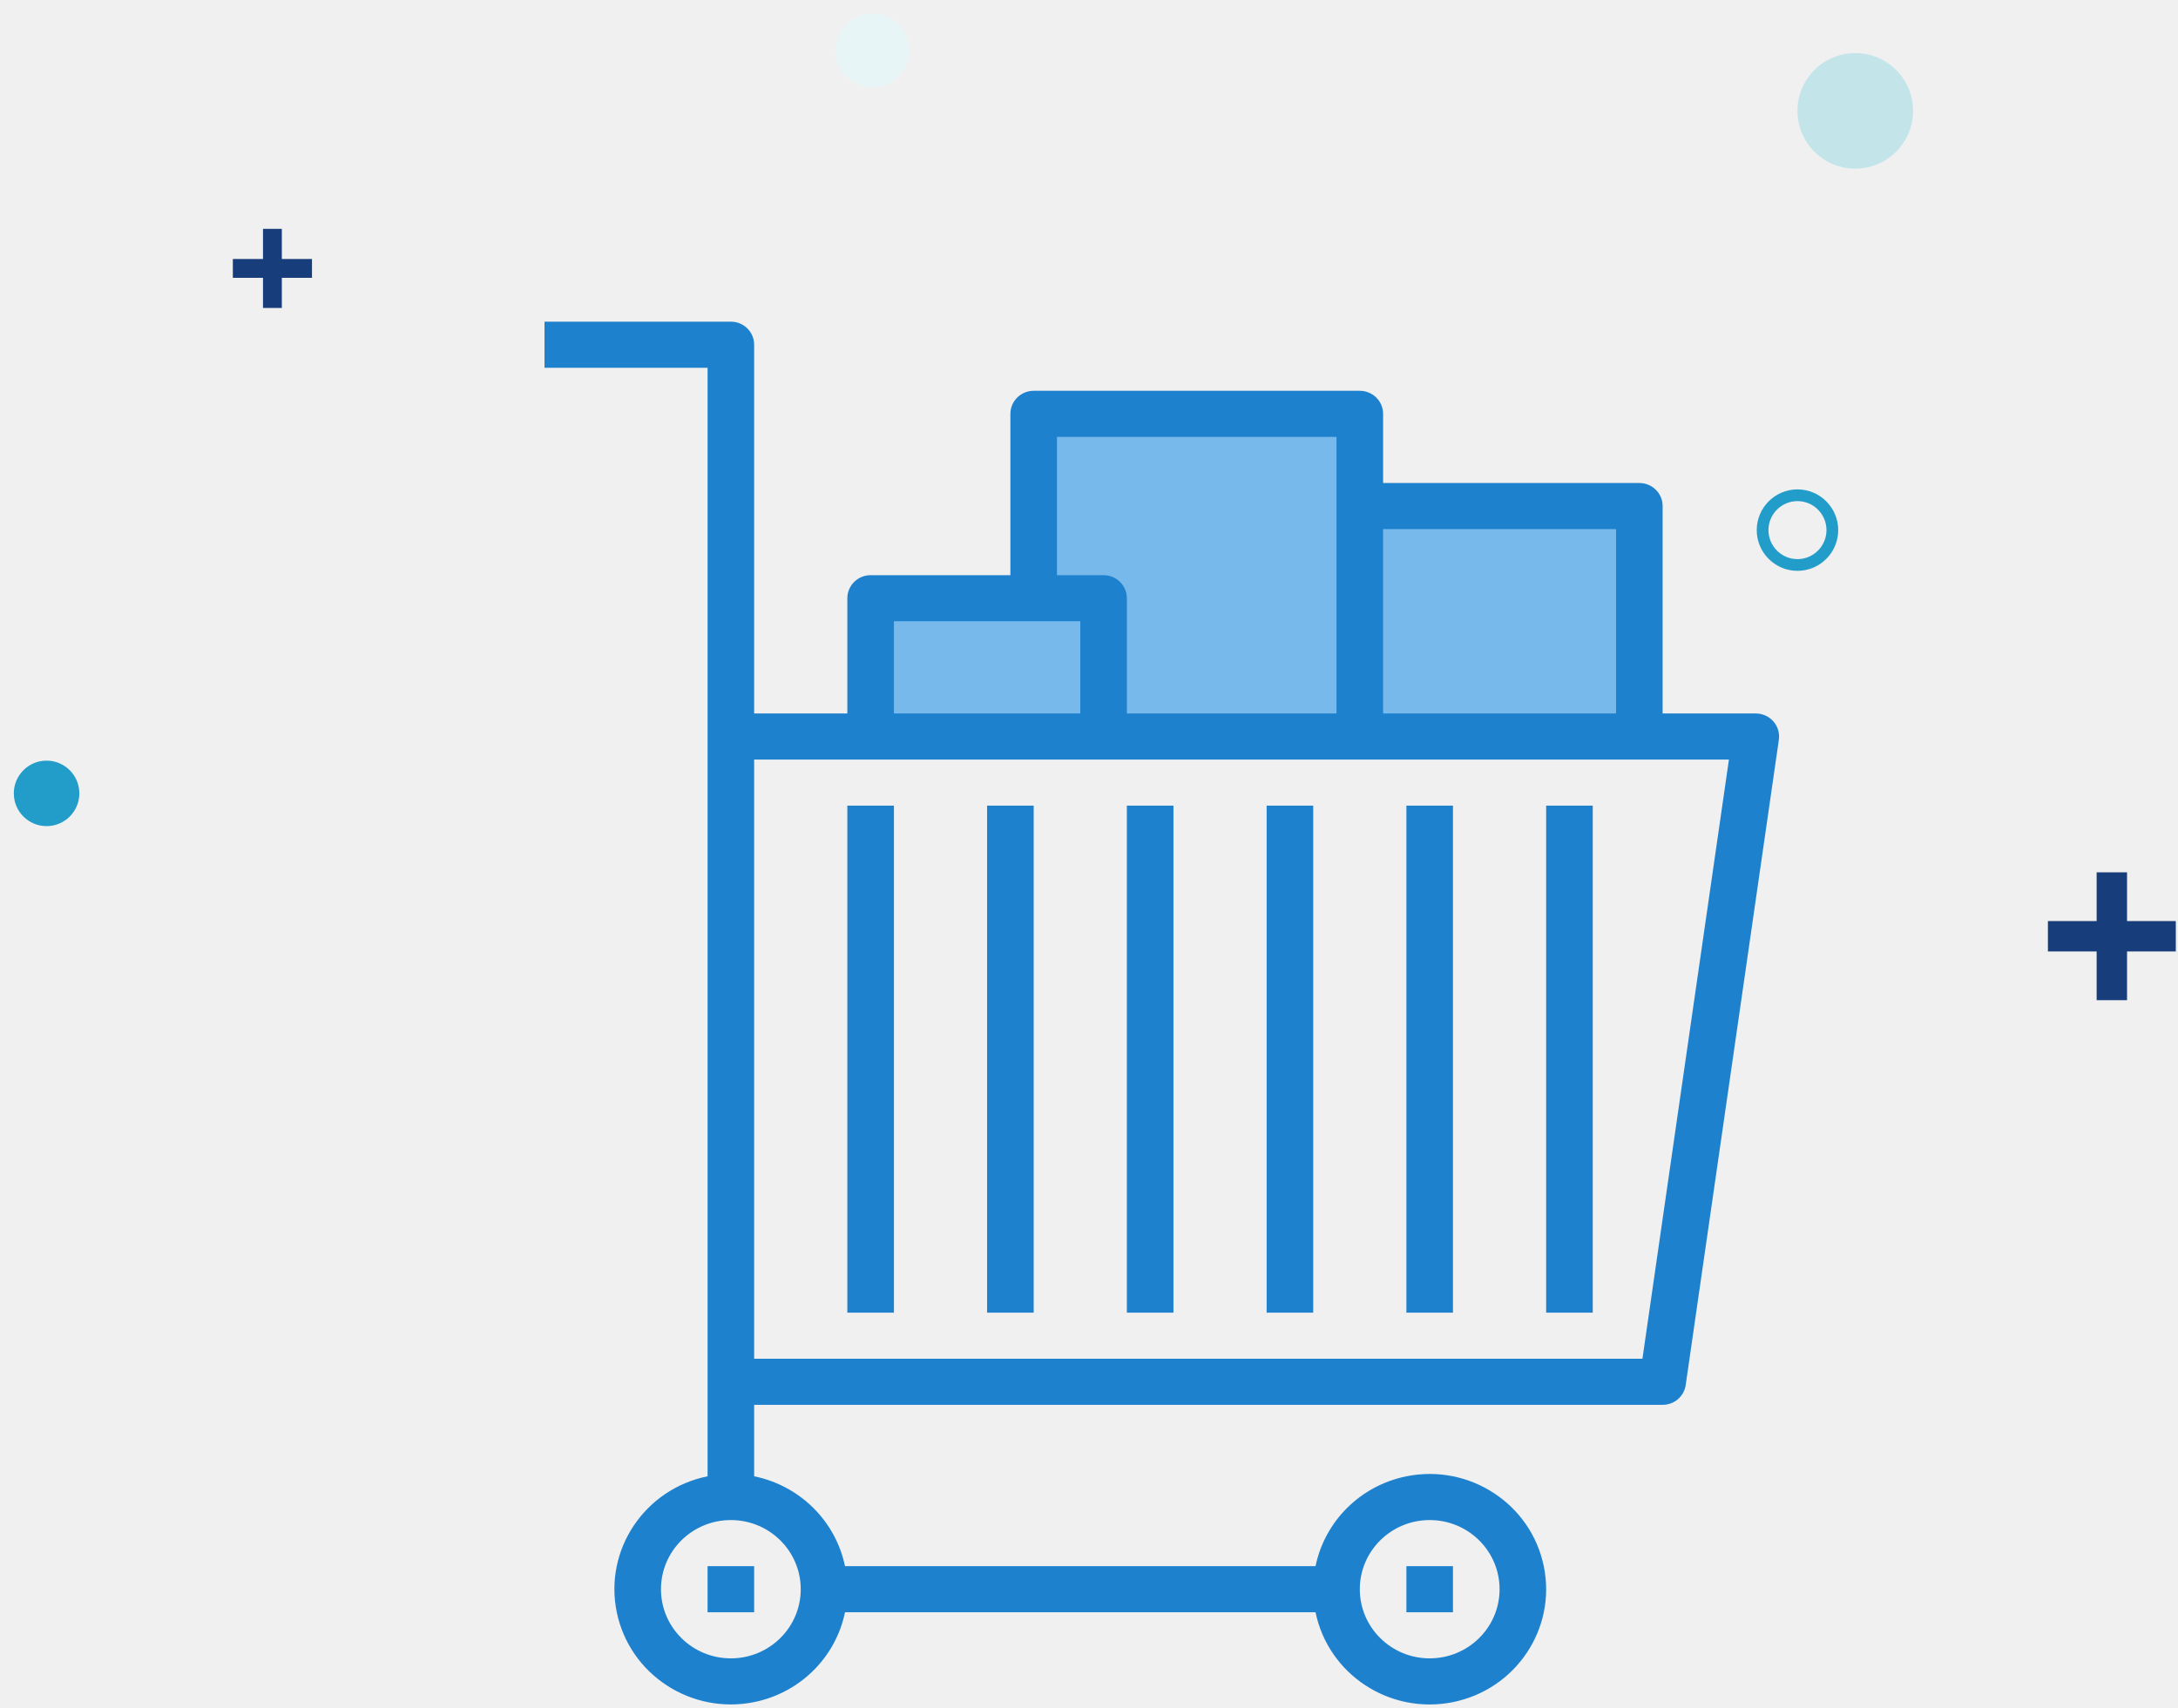
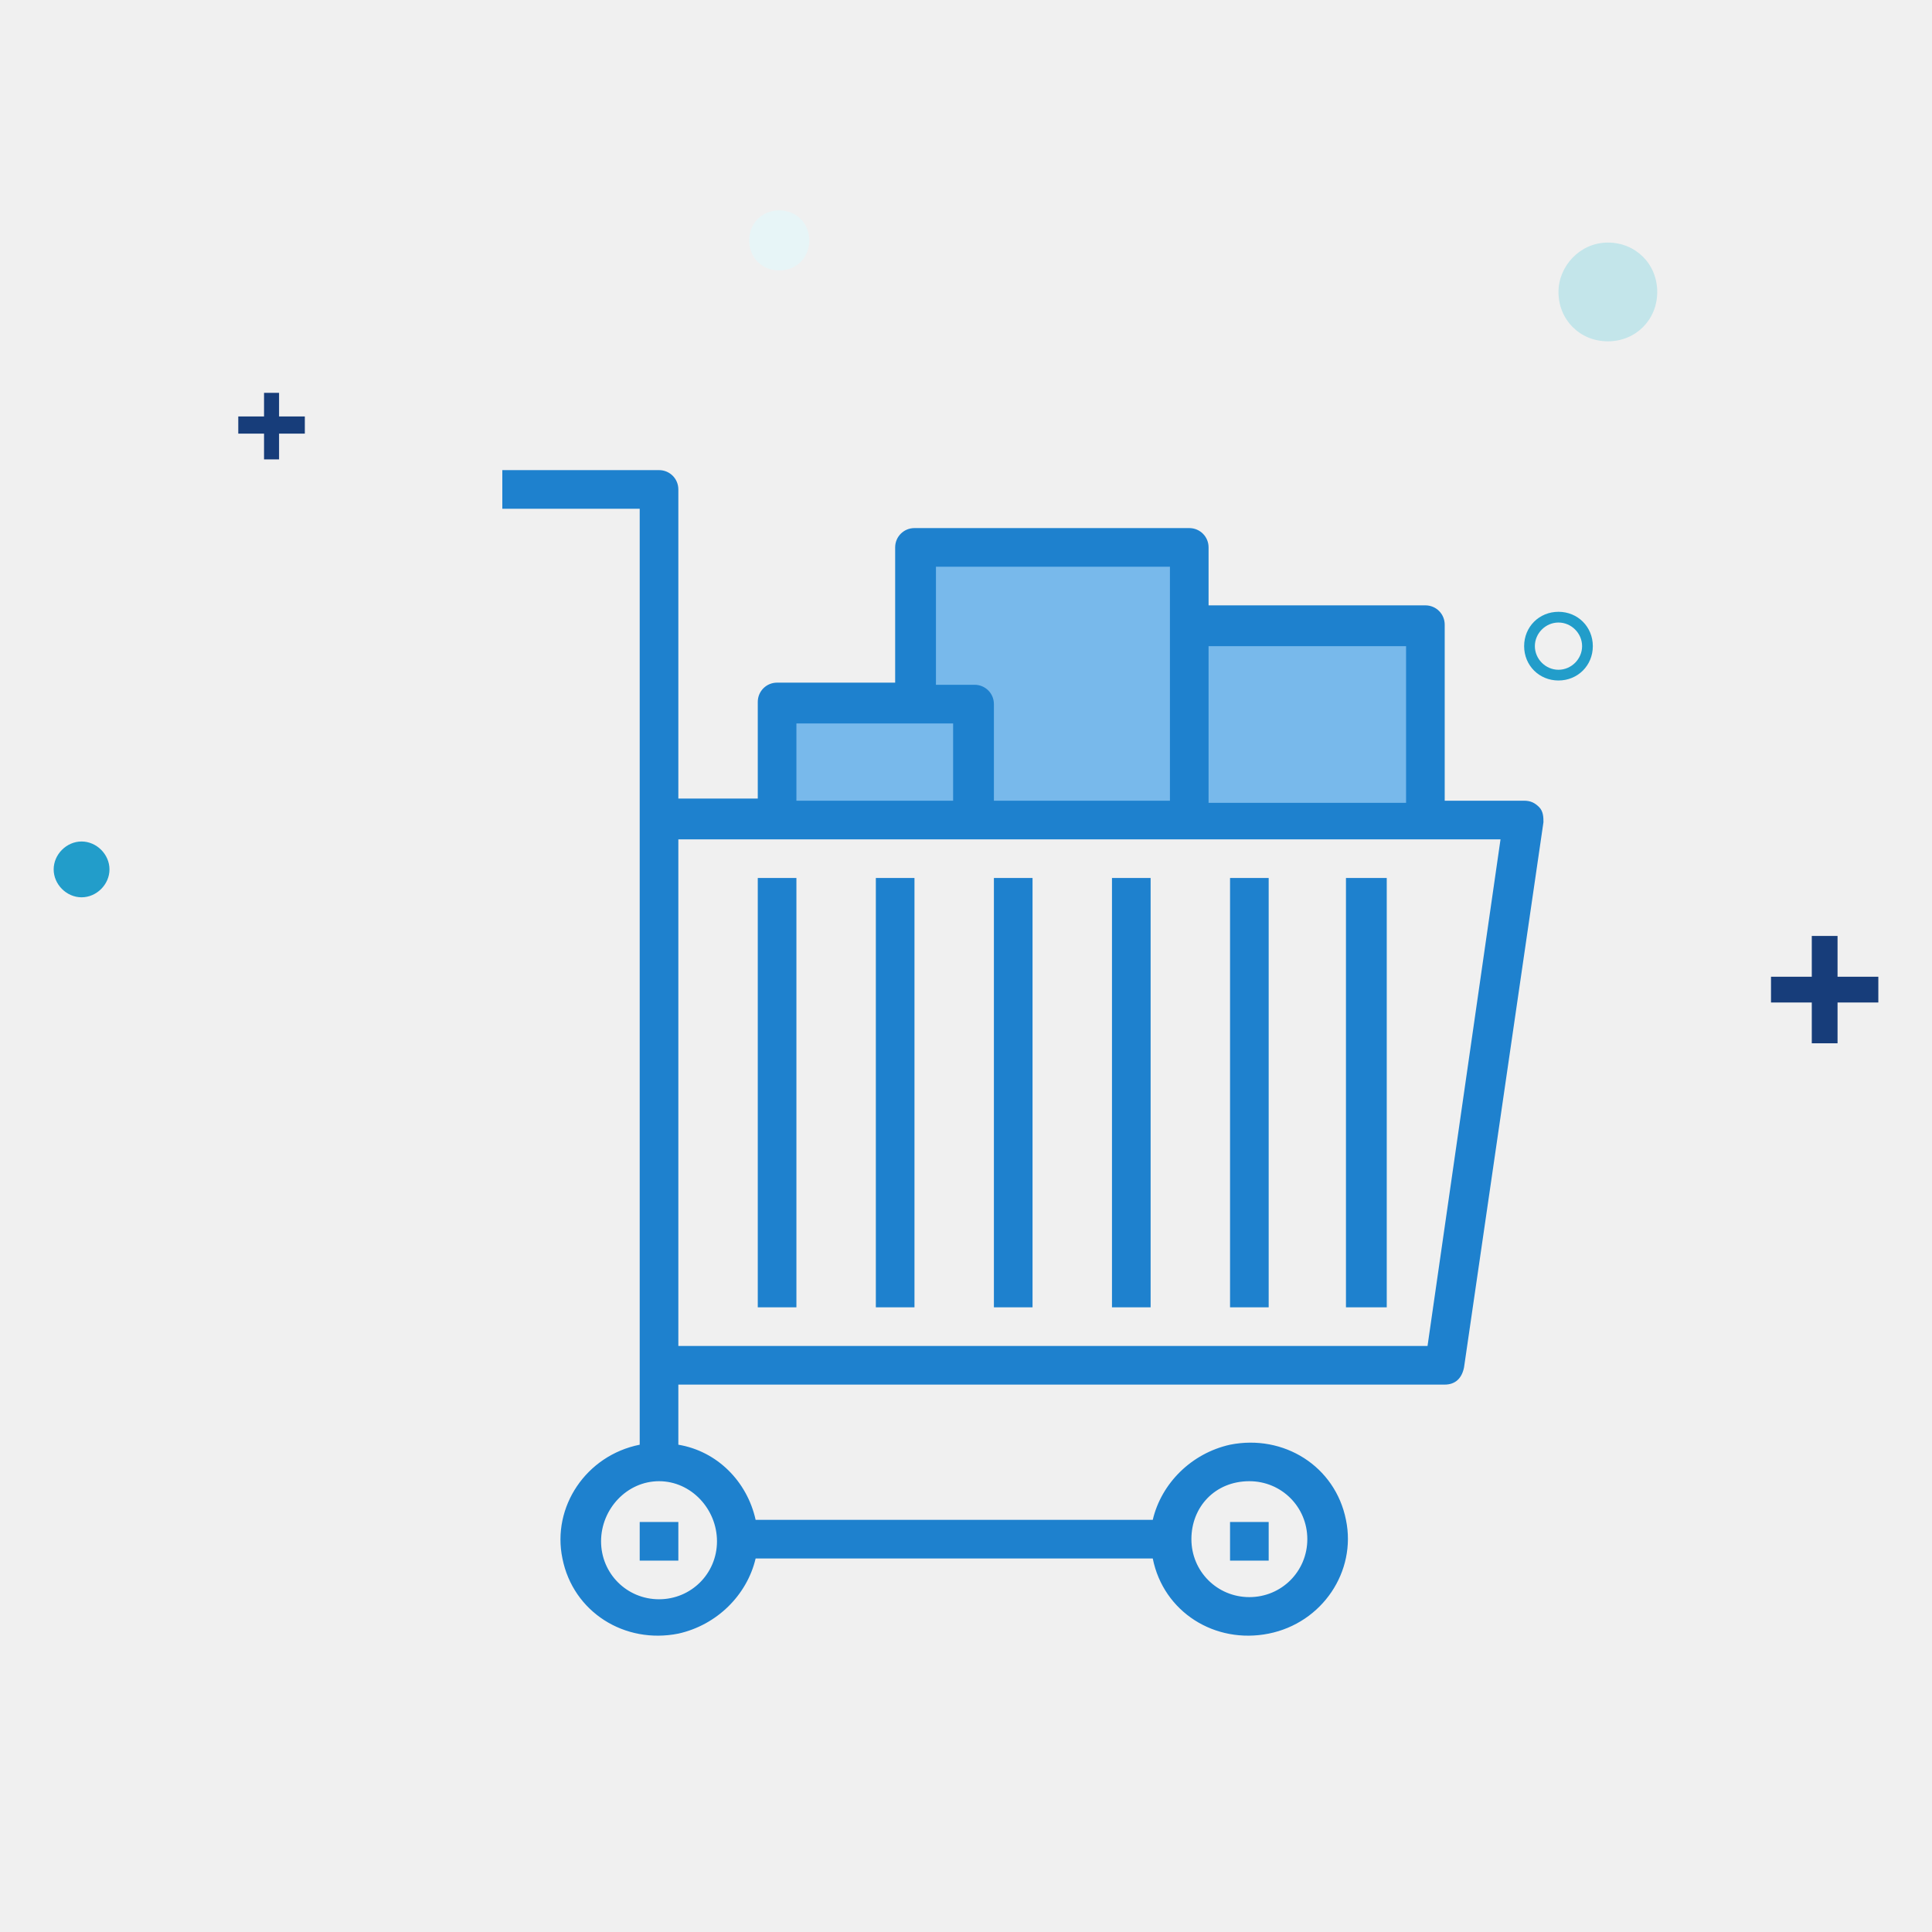
- <svg xmlns="http://www.w3.org/2000/svg" xmlns:xlink="http://www.w3.org/1999/xlink" width="88px" height="69px" viewBox="0 0 88 69" version="1.1">
-   <defs>
-     <polygon id="path-1" points="0 99.998 99.998 99.998 99.998 0 0 0" />
-   </defs>
-   <g id="Page-1" stroke="none" stroke-width="1" fill="none" fill-rule="evenodd">
+ <svg xmlns="http://www.w3.org/2000/svg" version="1.1" id="Layer_1" x="0px" y="0px" viewBox="0 0 90 90" style="enable-background:new 0 0 90 90;" xml:space="preserve">
+   <style type="text/css">
+ 	.st0{fill:#229DCA;}
+ 	.st1{fill:#C3E5EA;}
+ 	.st2{filter:url(#Adobe_OpacityMaskFilter);}
+ 	.st3{fill:#FFFFFF;}
+ 	.st4{mask:url(#mask-2_1_);fill:#173D7A;}
+ 	.st5{filter:url(#Adobe_OpacityMaskFilter_1_);}
+ 	.st6{mask:url(#mask-2_2_);fill:#173D7A;}
+ 	.st7{filter:url(#Adobe_OpacityMaskFilter_2_);}
+ 	.st8{mask:url(#mask-2_3_);fill:#229DCA;}
+ 	.st9{filter:url(#Adobe_OpacityMaskFilter_3_);}
+ 	.st10{mask:url(#mask-2_4_);fill:#E7F5F7;}
+ 	.st11{filter:url(#Adobe_OpacityMaskFilter_4_);}
+ 	.st12{mask:url(#mask-2_5_);fill:#173D7A;}
+ 	.st13{filter:url(#Adobe_OpacityMaskFilter_5_);}
+ 	.st14{mask:url(#mask-2_6_);fill:#173D7A;}
+ 	.st15{fill:#78B9EB;}
+ 	.st16{fill:#1E81CE;}
+ </style>
+   <g id="Page-1">
    <g id="NEXT-ORBIT-LANDING-PAGE-New-TItle-Section--V03-Features-Price" transform="translate(-454, -2292)">
      <g id="Group-12" transform="translate(450, 2287)">
        <g id="Page-1-Copy" transform="translate(50, 50) scale(-1, 1) translate(-50, -50) ">
-           <path d="M23.375,25.252 C22.729,25.252 22.203,25.778 22.203,26.424 C22.203,27.07 22.729,27.596 23.375,27.596 C24.021,27.596 24.547,27.07 24.547,26.424 C24.547,25.778 24.021,25.252 23.375,25.252 Z M23.375,28.07 C22.467,28.07 21.729,27.332 21.729,26.424 C21.729,25.516 22.467,24.778 23.375,24.778 C24.282,24.778 25.021,25.516 25.021,26.424 C25.021,27.332 24.282,28.07 23.375,28.07 Z" id="Fill-1" fill="#229DCA" />
-           <path d="M23.375,9.48 C23.375,10.77 22.329,11.816 21.039,11.816 C19.749,11.816 18.704,10.77 18.704,9.48 C18.704,8.19 19.749,7.144 21.039,7.144 C22.329,7.144 23.375,8.19 23.375,9.48" id="Fill-7" fill="#C3E5EA" />
-           <mask id="mask-2" fill="white">
-             <use xlink:href="#path-1" />
+           <path id="Fill-1" class="st0" d="M23.4,34c-0.6,0-1.1,0.5-1.1,1.1c0,0.6,0.5,1.1,1.1,1.1c0.6,0,1.1-0.5,1.1-1.1      C24.5,34.5,24,34,23.4,34z M23.4,36.7c-0.9,0-1.6-0.7-1.6-1.6c0-0.9,0.7-1.6,1.6-1.6c0.9,0,1.6,0.7,1.6,1.6      C25,36,24.3,36.7,23.4,36.7z" />
+           <path id="Fill-7" class="st1" d="M23.4,18.6c0,1.3-1,2.3-2.3,2.3c-1.3,0-2.3-1-2.3-2.3c0-1.3,1-2.3,2.3-2.3      C22.4,16.3,23.4,17.4,23.4,18.6" />
+           <g id="Clip-10">
+ 				</g>
+           <defs>
+             <filter id="Adobe_OpacityMaskFilter" filterUnits="userSpaceOnUse">
+               <feColorMatrix type="matrix" values="1 0 0 0 0  0 1 0 0 0  0 0 1 0 0  0 0 0 1 0" />
+             </filter>
+           </defs>
+           <mask maskUnits="userSpaceOnUse" id="mask-2_1_">
+             <g class="st2">
+               <polygon id="path-1_1_" class="st3" points="0.6,106.7 97.9,106.7 97.9,9.4 0.6,9.4       " />
+             </g>
          </mask>
-           <g id="Clip-10" />
-           <polygon id="Fill-9" fill="#173D7A" mask="url(#mask-2)" points="10.059 45.421 11.287 45.421 11.287 40.254 10.059 40.254" />
-           <polygon id="Fill-11" fill="#173D7A" mask="url(#mask-2)" points="8.089 43.452 13.256 43.452 13.256 42.224 8.089 42.224" />
-           <path d="M92.794,37.064 C92.794,37.795 93.387,38.387 94.118,38.387 C94.849,38.387 95.442,37.795 95.442,37.064 C95.442,36.333 94.849,35.74 94.118,35.74 C93.387,35.74 92.794,36.333 92.794,37.064" id="Fill-12" fill="#229DCA" mask="url(#mask-2)" />
-           <path d="M59.265,7.033 C59.265,7.853 59.93,8.518 60.75,8.518 C61.57,8.518 62.235,7.853 62.235,7.033 C62.235,6.213 61.57,5.548 60.75,5.548 C59.93,5.548 59.265,6.213 59.265,7.033" id="Fill-13" fill="#E7F5F7" mask="url(#mask-2)" />
-           <polygon id="Fill-14" fill="#173D7A" mask="url(#mask-2)" points="84.613 17.446 85.374 17.446 85.374 14.249 84.613 14.249" />
-           <polygon id="Fill-15" fill="#173D7A" mask="url(#mask-2)" points="83.395 16.228 86.592 16.228 86.592 15.467 83.395 15.467" />
+           <polygon id="Fill-9" class="st4" points="10.4,53.6 11.6,53.6 11.6,48.6 10.4,48.6     " />
+           <defs>
+             <filter id="Adobe_OpacityMaskFilter_1_" filterUnits="userSpaceOnUse">
+               <feColorMatrix type="matrix" values="1 0 0 0 0  0 1 0 0 0  0 0 1 0 0  0 0 0 1 0" />
+             </filter>
+           </defs>
+           <mask maskUnits="userSpaceOnUse" id="mask-2_2_">
+             <g class="st5">
+               <polygon id="path-1_2_" class="st3" points="0.6,106.7 97.9,106.7 97.9,9.4 0.6,9.4       " />
+             </g>
+           </mask>
+           <polygon id="Fill-11" class="st6" points="8.5,51.7 13.5,51.7 13.5,50.5 8.5,50.5     " />
+           <defs>
+             <filter id="Adobe_OpacityMaskFilter_2_" filterUnits="userSpaceOnUse">
+               <feColorMatrix type="matrix" values="1 0 0 0 0  0 1 0 0 0  0 0 1 0 0  0 0 0 1 0" />
+             </filter>
+           </defs>
+           <mask maskUnits="userSpaceOnUse" id="mask-2_3_">
+             <g class="st7">
+               <polygon id="path-1_3_" class="st3" points="0.6,106.7 97.9,106.7 97.9,9.4 0.6,9.4       " />
+             </g>
+           </mask>
+           <path id="Fill-12" class="st8" d="M90.9,45.5c0,0.7,0.6,1.3,1.3,1.3c0.7,0,1.3-0.6,1.3-1.3c0-0.7-0.6-1.3-1.3-1.3      C91.5,44.2,90.9,44.8,90.9,45.5" />
+           <defs>
+             <filter id="Adobe_OpacityMaskFilter_3_" filterUnits="userSpaceOnUse">
+               <feColorMatrix type="matrix" values="1 0 0 0 0  0 1 0 0 0  0 0 1 0 0  0 0 0 1 0" />
+             </filter>
+           </defs>
+           <mask maskUnits="userSpaceOnUse" id="mask-2_4_">
+             <g class="st9">
+               <polygon id="path-1_4_" class="st3" points="0.6,106.7 97.9,106.7 97.9,9.4 0.6,9.4       " />
+             </g>
+           </mask>
+           <path id="Fill-13" class="st10" d="M58.3,16.2c0,0.8,0.6,1.4,1.4,1.4s1.4-0.6,1.4-1.4c0-0.8-0.6-1.4-1.4-1.4      S58.3,15.4,58.3,16.2" />
+           <defs>
+             <filter id="Adobe_OpacityMaskFilter_4_" filterUnits="userSpaceOnUse">
+               <feColorMatrix type="matrix" values="1 0 0 0 0  0 1 0 0 0  0 0 1 0 0  0 0 0 1 0" />
+             </filter>
+           </defs>
+           <mask maskUnits="userSpaceOnUse" id="mask-2_5_">
+             <g class="st11">
+               <polygon id="path-1_5_" class="st3" points="0.6,106.7 97.9,106.7 97.9,9.4 0.6,9.4       " />
+             </g>
+           </mask>
+           <polygon id="Fill-14" class="st12" points="83,26.4 83.7,26.4 83.7,23.3 83,23.3     " />
+           <defs>
+             <filter id="Adobe_OpacityMaskFilter_5_" filterUnits="userSpaceOnUse">
+               <feColorMatrix type="matrix" values="1 0 0 0 0  0 1 0 0 0  0 0 1 0 0  0 0 0 1 0" />
+             </filter>
+           </defs>
+           <mask maskUnits="userSpaceOnUse" id="mask-2_6_">
+             <g class="st13">
+               <polygon id="path-1_6_" class="st3" points="0.6,106.7 97.9,106.7 97.9,9.4 0.6,9.4       " />
+             </g>
+           </mask>
+           <polygon id="Fill-15" class="st14" points="81.8,25.2 84.9,25.2 84.9,24.4 81.8,24.4     " />
        </g>
-         <g id="005-shopping-cart-copy" transform="translate(26, 18)">
+         <g id="_x30_05-shopping-cart-copy" transform="translate(26, 18)">
          <g id="Capa_1">
-             <g id="Group" transform="translate(13.17647, 3.725572)" fill="#78B9EB">
-               <polygon id="Shape" points="9.412 7.451 6.589 7.451 0 7.451 0 13.04 9.412 13.04" />
-               <polygon id="Shape" points="9.412 13.04 19.765 13.04 19.765 3.726 19.765 0 6.589 0 6.589 7.451 9.412 7.451 9.412 13.04" />
-               <polygon id="Shape" points="19.765 3.726 31.059 3.726 31.059 13.04 19.765 13.04" />
+             <g id="Group" transform="translate(13.17647, 3.725572)">
+               <polygon id="Shape" class="st15" points="10.2,16.1 7.4,16.1 1,16.1 1,21.5 10.2,21.5       " />
+               <polygon id="Shape_1_" class="st15" points="10.2,21.5 20.2,21.5 20.2,12.4 20.2,8.8 7.4,8.8 7.4,16.1 10.2,16.1       " />
+               <polygon id="Shape_2_" class="st15" points="20.2,12.4 31.2,12.4 31.2,21.5 20.2,21.5       " />
            </g>
-             <g id="Group" fill="#1E81CE">
-               <path d="M49.652,16.155 C49.474,15.951 49.214,15.834 48.942,15.834 L45.177,15.834 L45.177,7.451 C45.177,6.937 44.756,6.52 44.236,6.52 L33.883,6.52 L33.883,3.726 C33.883,3.211 33.461,2.794 32.942,2.794 L19.765,2.794 C19.245,2.794 18.824,3.211 18.824,3.726 L18.824,10.245 L13.177,10.245 C12.657,10.245 12.236,10.662 12.236,11.177 L12.236,15.834 L8.471,15.834 L8.471,0.931 C8.471,0.417 8.05,0 7.53,0 L0,0 L0,1.863 L6.589,1.863 L6.589,46.663 C4.042,47.178 2.4,49.638 2.92,52.158 C3.441,54.678 5.927,56.303 8.473,55.788 C10.321,55.414 11.764,53.986 12.142,52.158 L31.153,52.158 C31.673,54.678 34.159,56.304 36.705,55.79 C39.252,55.275 40.895,52.815 40.375,50.295 C39.855,47.775 37.369,46.149 34.823,46.664 C32.975,47.037 31.531,48.466 31.153,50.295 L12.142,50.295 C11.761,48.468 10.318,47.04 8.471,46.663 L8.471,43.775 L45.177,43.775 C45.645,43.776 46.042,43.435 46.109,42.976 L49.873,16.897 C49.912,16.63 49.831,16.359 49.652,16.155 L49.652,16.155 Z M35.765,48.432 C37.325,48.432 38.589,49.683 38.589,51.227 C38.589,52.77 37.325,54.021 35.765,54.021 C34.206,54.021 32.942,52.77 32.942,51.227 C32.942,49.683 34.206,48.432 35.765,48.432 Z M43.295,8.383 L43.295,15.834 L33.883,15.834 L33.883,8.383 L43.295,8.383 Z M20.706,4.657 L32,4.657 L32,15.834 L23.53,15.834 L23.53,11.177 C23.53,10.662 23.108,10.245 22.589,10.245 L20.706,10.245 L20.706,4.657 L20.706,4.657 Z M14.118,12.108 L21.648,12.108 L21.648,15.834 L14.118,15.834 L14.118,12.108 Z M10.353,51.227 C10.353,52.77 9.089,54.021 7.53,54.021 C5.97,54.021 4.706,52.77 4.706,51.227 C4.706,49.683 5.97,48.432 7.53,48.432 C9.089,48.432 10.353,49.683 10.353,51.227 Z M44.361,41.913 L8.471,41.913 L8.471,17.696 L47.856,17.696 L44.361,41.913 Z" id="Shape" />
-               <polygon id="Shape" points="6.589 50.295 8.471 50.295 8.471 52.158 6.589 52.158" />
-               <polygon id="Shape" points="34.824 50.295 36.706 50.295 36.706 52.158 34.824 52.158" />
-               <polygon id="Shape" points="12.236 19.559 14.118 19.559 14.118 40.05 12.236 40.05" />
-               <polygon id="Shape" points="17.883 19.559 19.765 19.559 19.765 40.05 17.883 40.05" />
-               <polygon id="Shape" points="23.53 19.559 25.412 19.559 25.412 40.05 23.53 40.05" />
-               <polygon id="Shape" points="29.177 19.559 31.059 19.559 31.059 40.05 29.177 40.05" />
-               <polygon id="Shape" points="34.824 19.559 36.706 19.559 36.706 40.05 34.824 40.05" />
-               <polygon id="Shape" points="40.471 19.559 42.353 19.559 42.353 40.05 40.471 40.05" />
+             <g id="Group_1_">
+               <path id="Shape_3_" class="st16" d="M49.7,24.6c-0.2-0.2-0.4-0.3-0.7-0.3h-3.7v-8.2c0-0.5-0.4-0.9-0.9-0.9H34.3v-2.7        c0-0.5-0.4-0.9-0.9-0.9H20.6c-0.5,0-0.9,0.4-0.9,0.9v6.3h-5.5c-0.5,0-0.9,0.4-0.9,0.9v4.5H9.6V9.8c0-0.5-0.4-0.9-0.9-0.9H1.4        v1.8h6.4v43.6c-2.5,0.5-4.1,2.9-3.6,5.3c0.5,2.5,2.9,4,5.4,3.5c1.8-0.4,3.2-1.8,3.6-3.5h18.5c0.5,2.5,2.9,4,5.4,3.5        c2.5-0.5,4.1-2.9,3.6-5.3c-0.5-2.5-2.9-4-5.4-3.5c-1.8,0.4-3.2,1.8-3.6,3.5H13.2c-0.4-1.8-1.8-3.2-3.6-3.5v-2.8h35.7        c0.5,0,0.8-0.3,0.9-0.8l3.7-25.4C49.9,25.1,49.9,24.8,49.7,24.6L49.7,24.6z M36.2,56c1.5,0,2.7,1.2,2.7,2.7s-1.2,2.7-2.7,2.7        c-1.5,0-2.7-1.2-2.7-2.7S34.6,56,36.2,56z M43.5,17.1v7.3h-9.2v-7.3H43.5z M21.5,13.4h11v10.9h-8.2v-4.5        c0-0.5-0.4-0.9-0.9-0.9h-1.8V13.4L21.5,13.4z M15.1,20.7h7.3v3.6h-7.3V20.7z M11.4,58.8c0,1.5-1.2,2.7-2.7,2.7        s-2.7-1.2-2.7-2.7S7.2,56,8.7,56S11.4,57.3,11.4,58.8z M44.5,49.7H9.6V26.1h38.3L44.5,49.7z" />
+               <polygon id="Shape_4_" class="st16" points="7.8,57.9 9.6,57.9 9.6,59.7 7.8,59.7       " />
+               <polygon id="Shape_5_" class="st16" points="35.3,57.9 37.1,57.9 37.1,59.7 35.3,59.7       " />
+               <polygon id="Shape_6_" class="st16" points="13.3,27.9 15.1,27.9 15.1,47.9 13.3,47.9       " />
+               <polygon id="Shape_7_" class="st16" points="18.8,27.9 20.6,27.9 20.6,47.9 18.8,47.9       " />
+               <polygon id="Shape_8_" class="st16" points="24.3,27.9 26.1,27.9 26.1,47.9 24.3,47.9       " />
+               <polygon id="Shape_9_" class="st16" points="29.8,27.9 31.6,27.9 31.6,47.9 29.8,47.9       " />
+               <polygon id="Shape_10_" class="st16" points="35.3,27.9 37.1,27.9 37.1,47.9 35.3,47.9       " />
+               <polygon id="Shape_11_" class="st16" points="40.7,27.9 42.6,27.9 42.6,47.9 40.7,47.9       " />
            </g>
          </g>
        </g>
      </g>
    </g>
  </g>
</svg>
